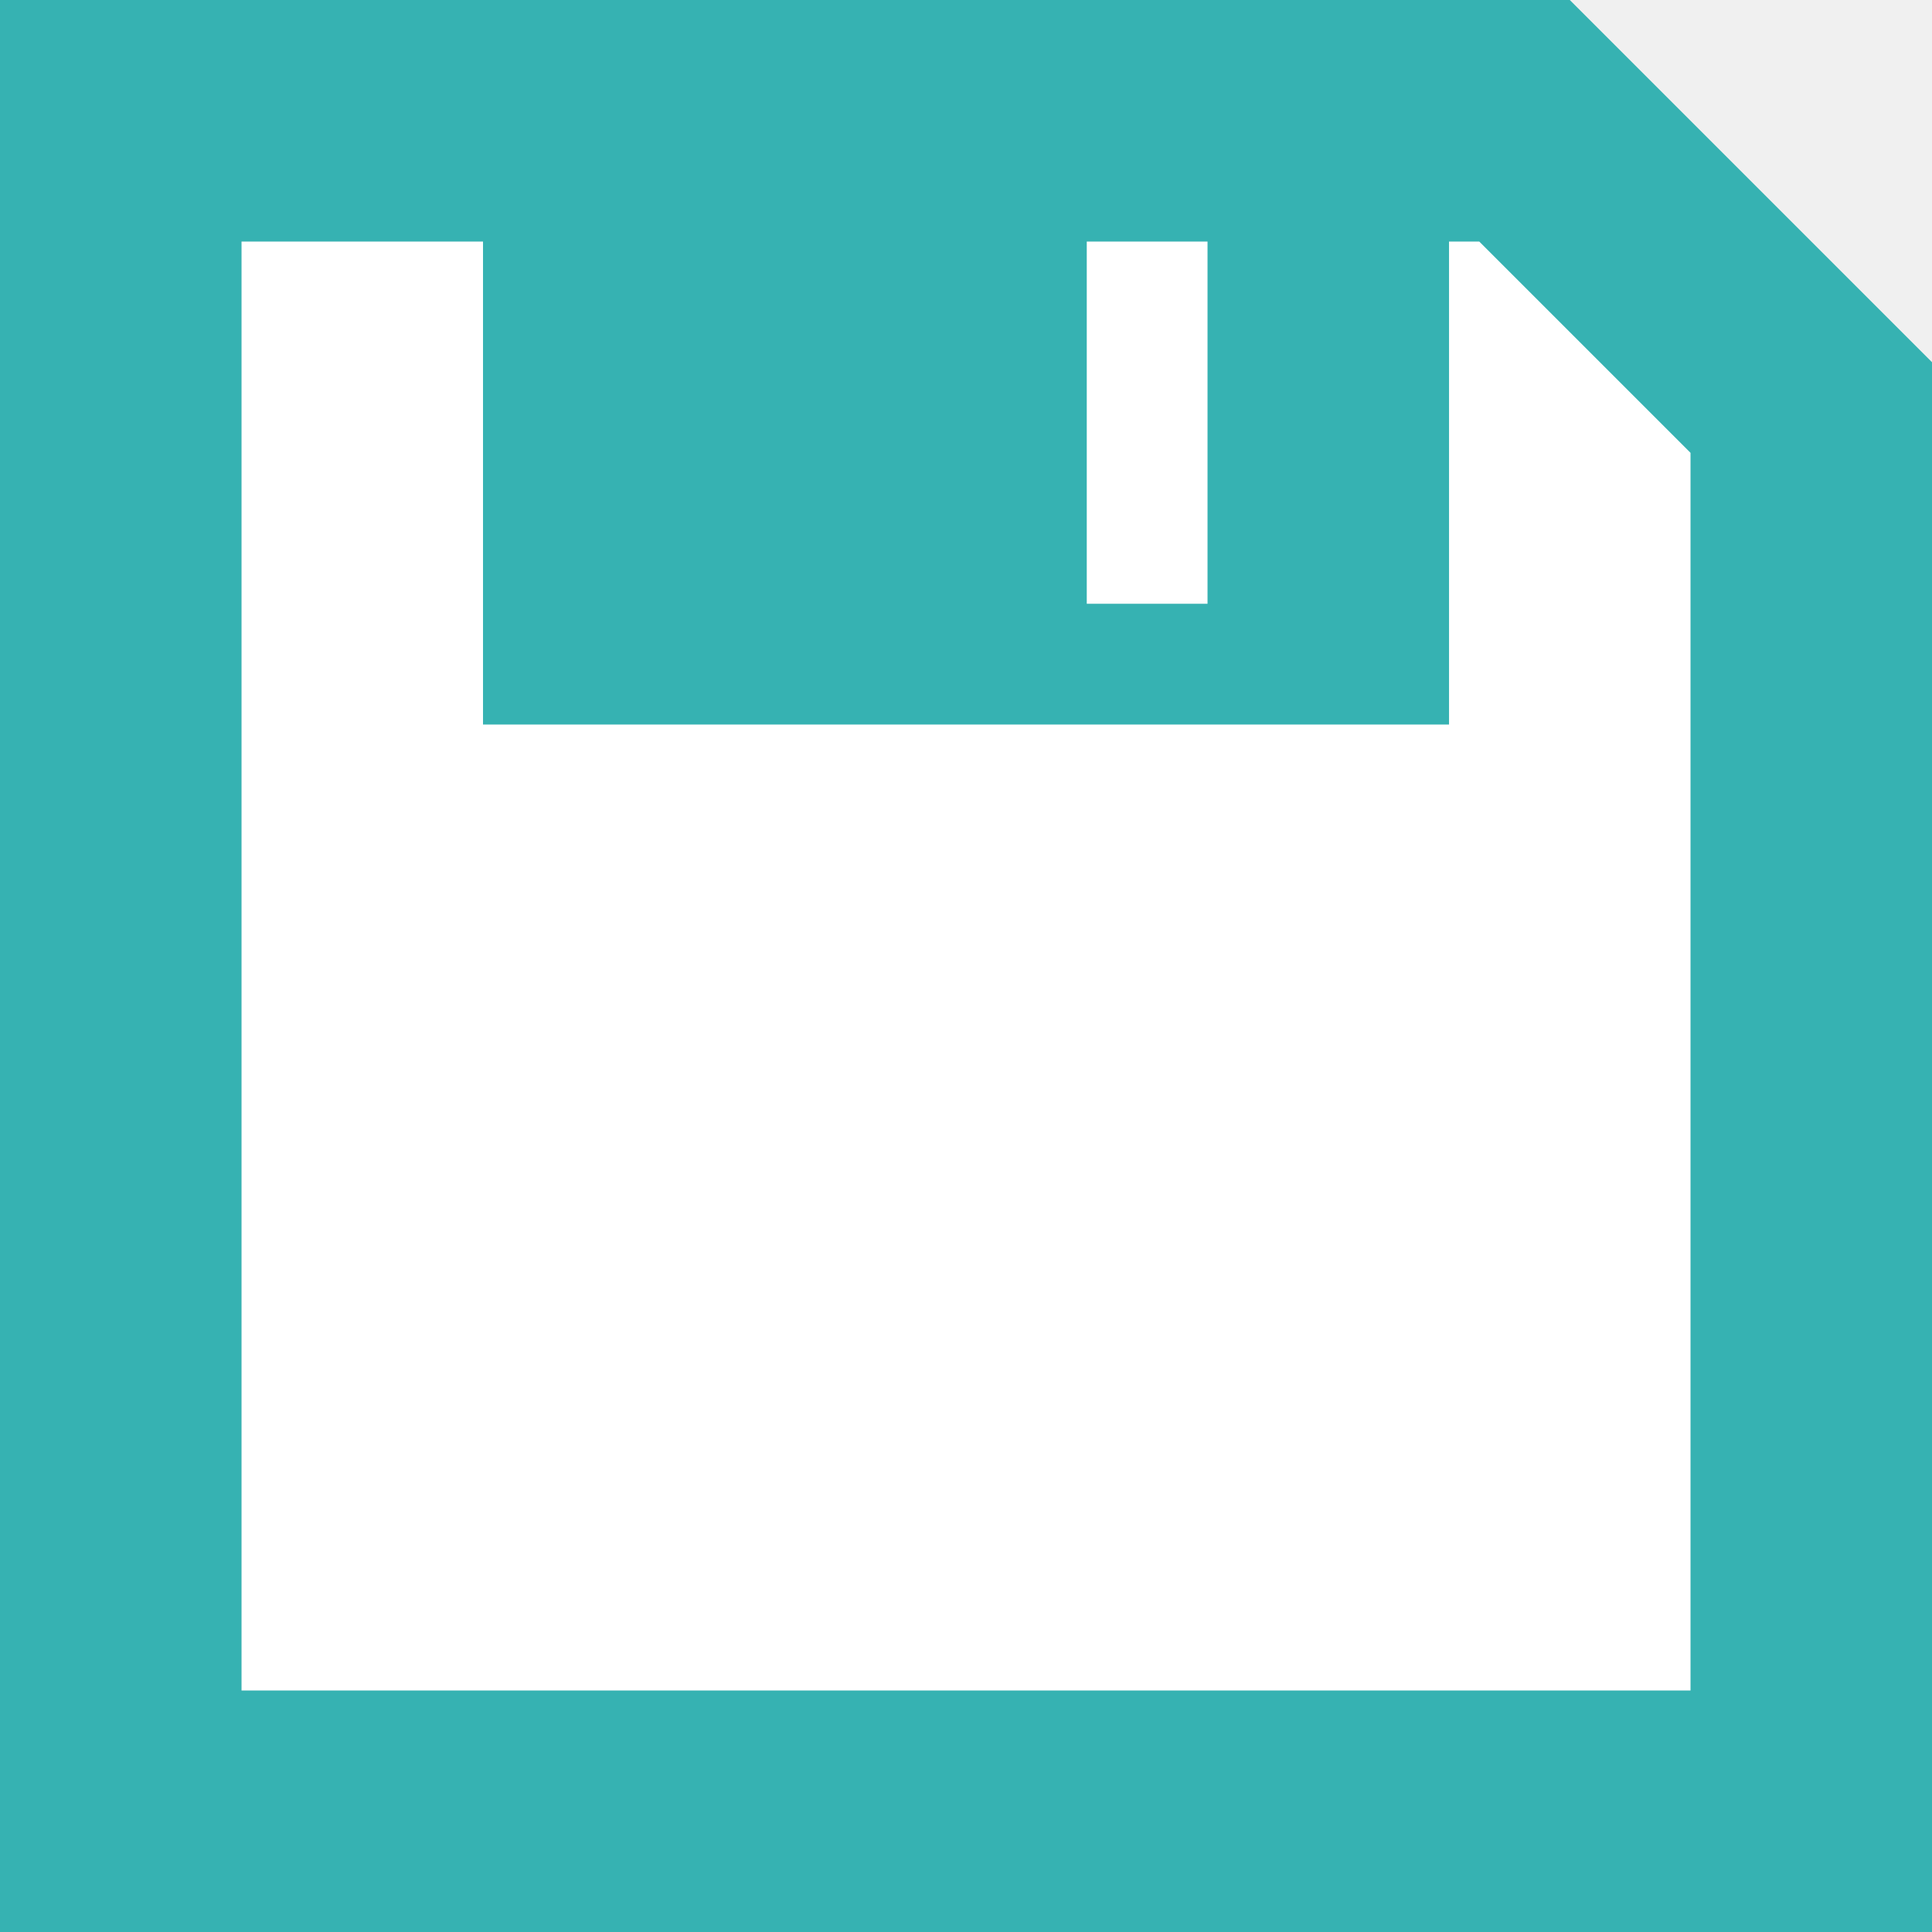
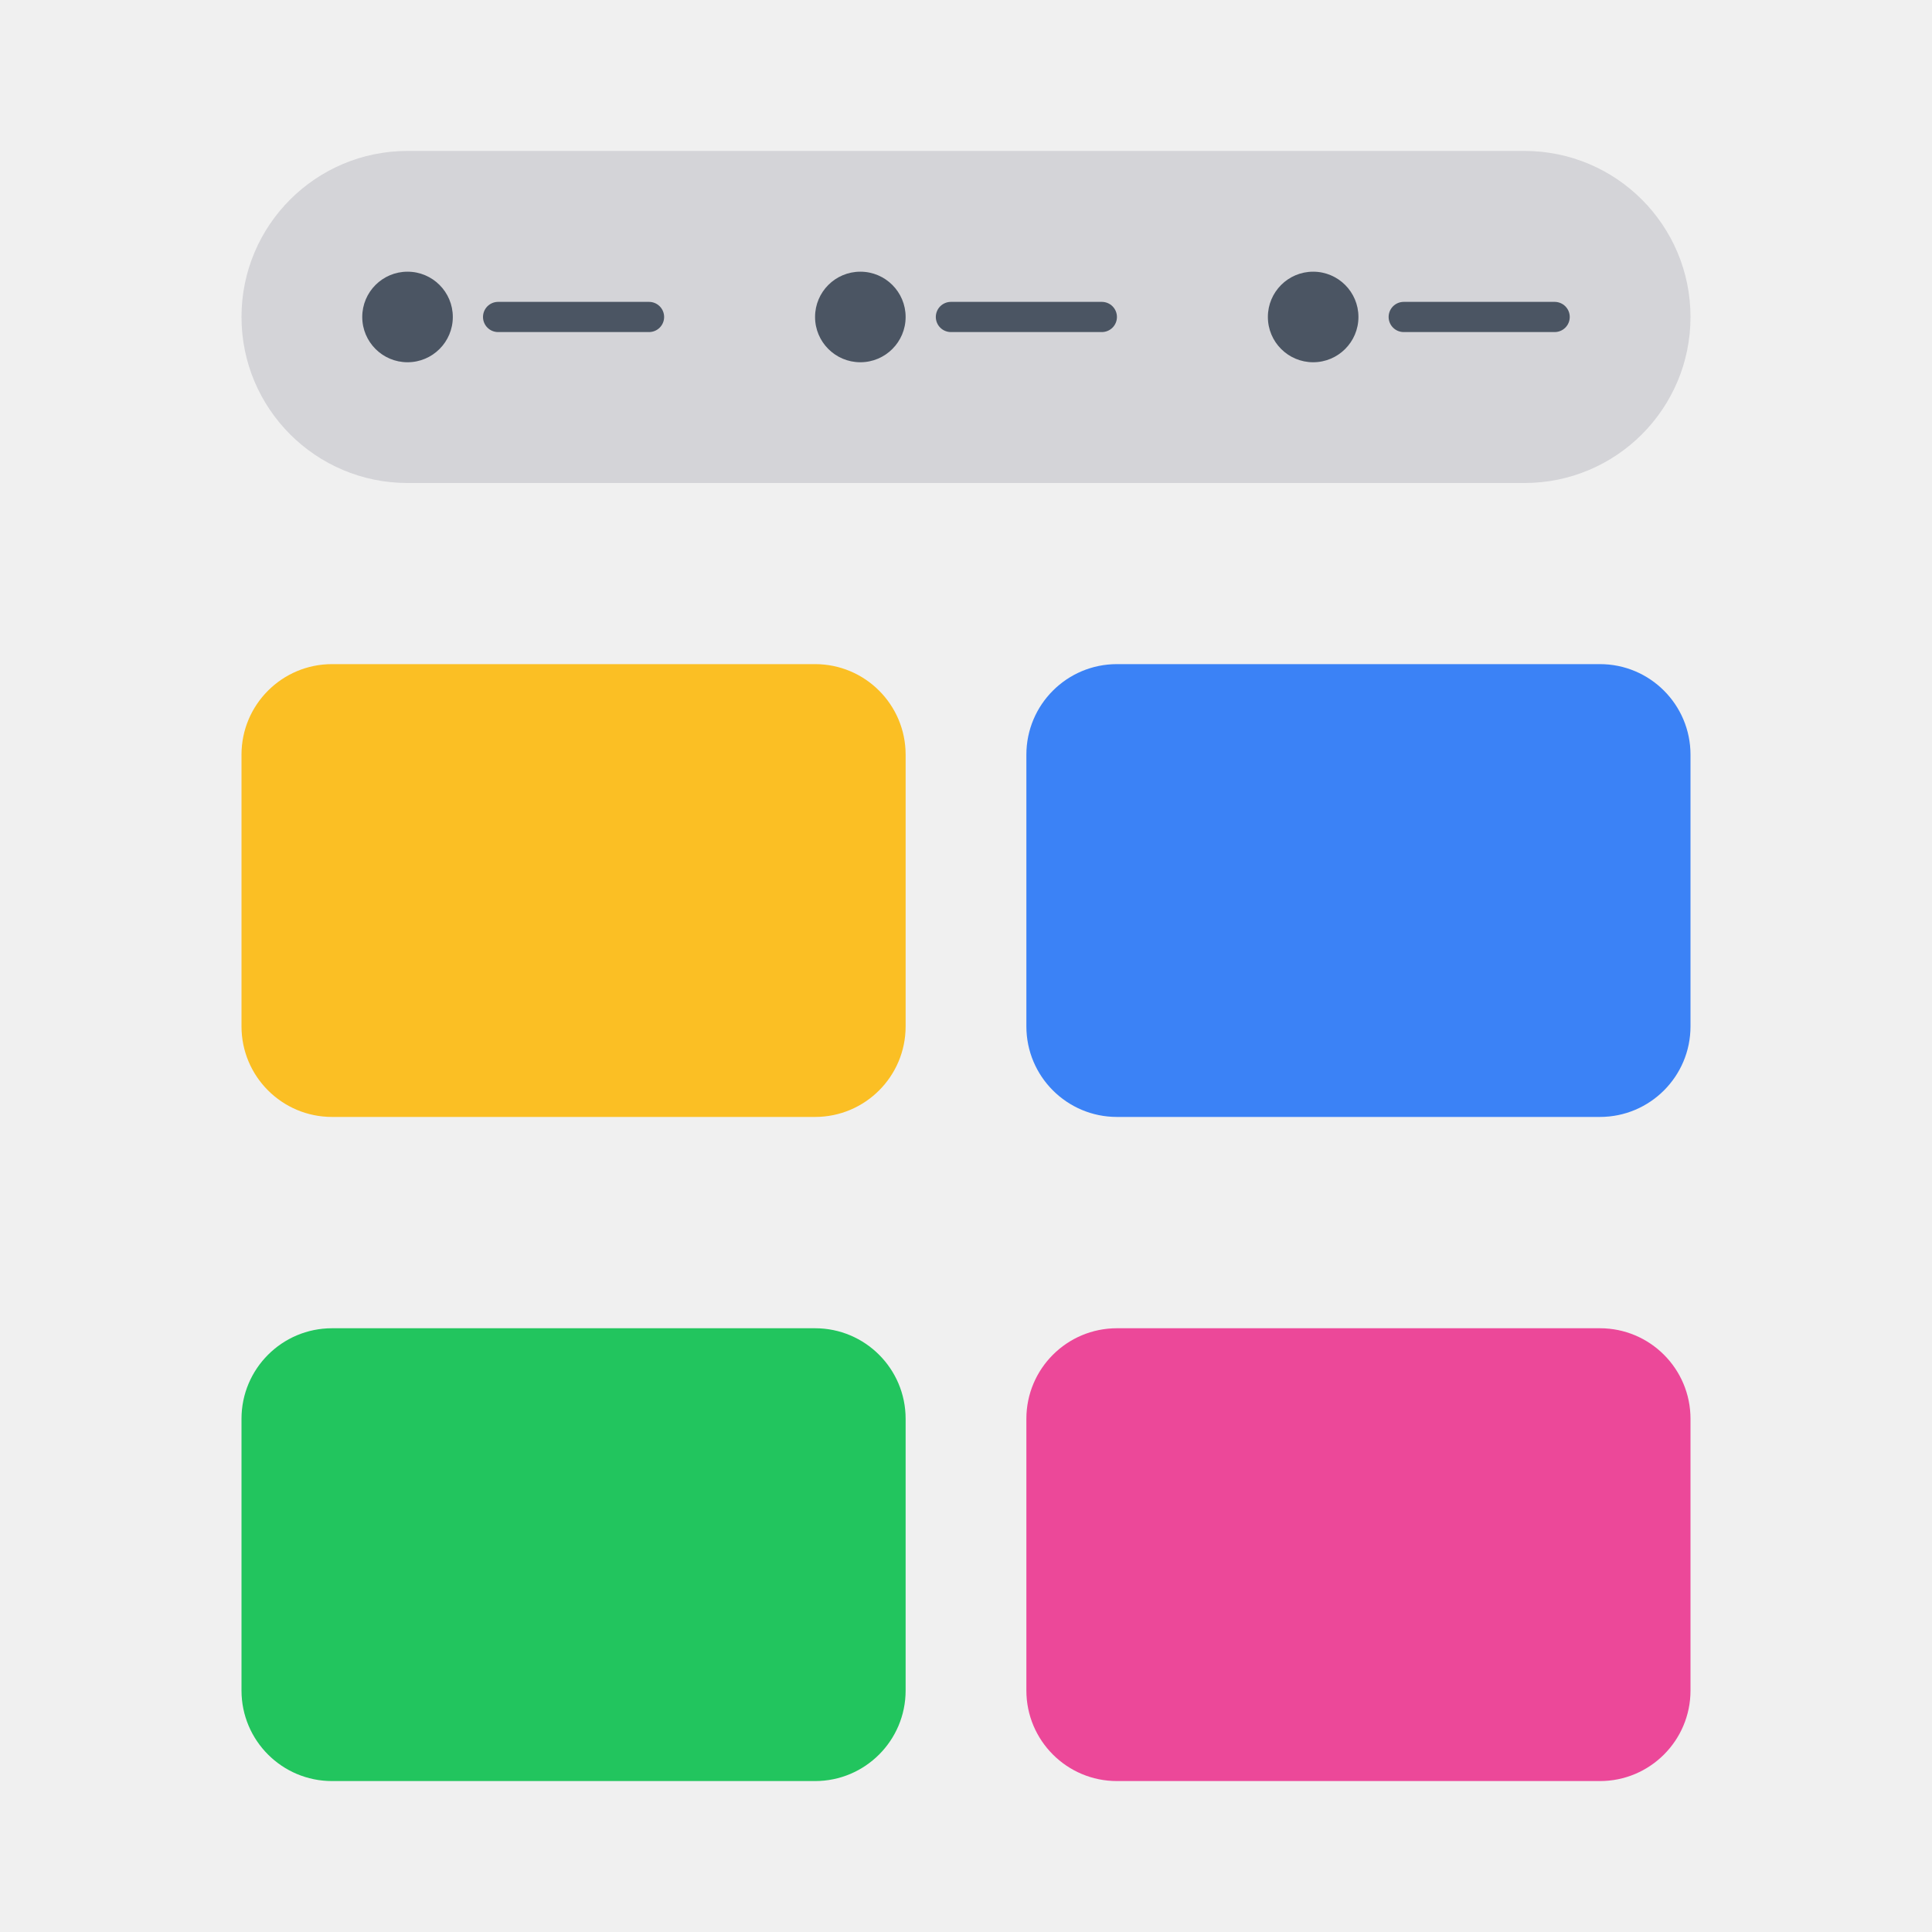
- <svg xmlns="http://www.w3.org/2000/svg" width="64" height="64" viewBox="0 0 16.933 16.933">
-   <g id="layer1" transform="translate(0,-280.0666)">
-     <rect style="fill:#ffffff;fill-opacity:1;stroke:none;stroke-width:0.265" width="12.7" height="12.7" x="2.117" y="282.183" ry="1.2111329e-005" />
-     <path style="fill:#36b2b2;fill-opacity:1;stroke-width:1" d="M 0 0 L 0 64 L 64 64 L 64 15 L 64 12 L 52 0 L 0 0 z M 8 8 L 16 8 L 16 24 L 48 24 L 48 8 L 49 8 L 56 15 L 56 56 L 8 56 L 8 8 z M 36 8 L 40 8 L 40 20 L 36 20 L 36 8 z " transform="matrix(0.2645833,0,0,0.2645833,0,280.0666)" />
-   </g>
+ <svg xmlns="http://www.w3.org/2000/svg" width="64" height="64" viewBox="0 0 128 128" role="img" aria-labelledby="title desc">
+   <rect x="16" y="10" width="96" height="22" rx="11" fill="#d4d4d8" />
+   <circle cx="27" cy="21" r="3" fill="#4b5563" />
+   <line x1="33" y1="21" x2="43" y2="21" stroke="#4b5563" stroke-width="2" stroke-linecap="round" />
+   <circle cx="57" cy="21" r="3" fill="#4b5563" />
+   <line x1="63" y1="21" x2="73" y2="21" stroke="#4b5563" stroke-width="2" stroke-linecap="round" />
+   <circle cx="87" cy="21" r="3" fill="#4b5563" />
+   <line x1="93" y1="21" x2="103" y2="21" stroke="#4b5563" stroke-width="2" stroke-linecap="round" />
+   <rect x="16" y="44" width="44" height="30" rx="6" fill="#fbbf24" />
+   <rect x="68" y="44" width="44" height="30" rx="6" fill="#3b82f6" />
+   <rect x="16" y="88" width="44" height="30" rx="6" fill="#22c55e" />
+   <rect x="68" y="88" width="44" height="30" rx="6" fill="#ec4899" />
</svg>
